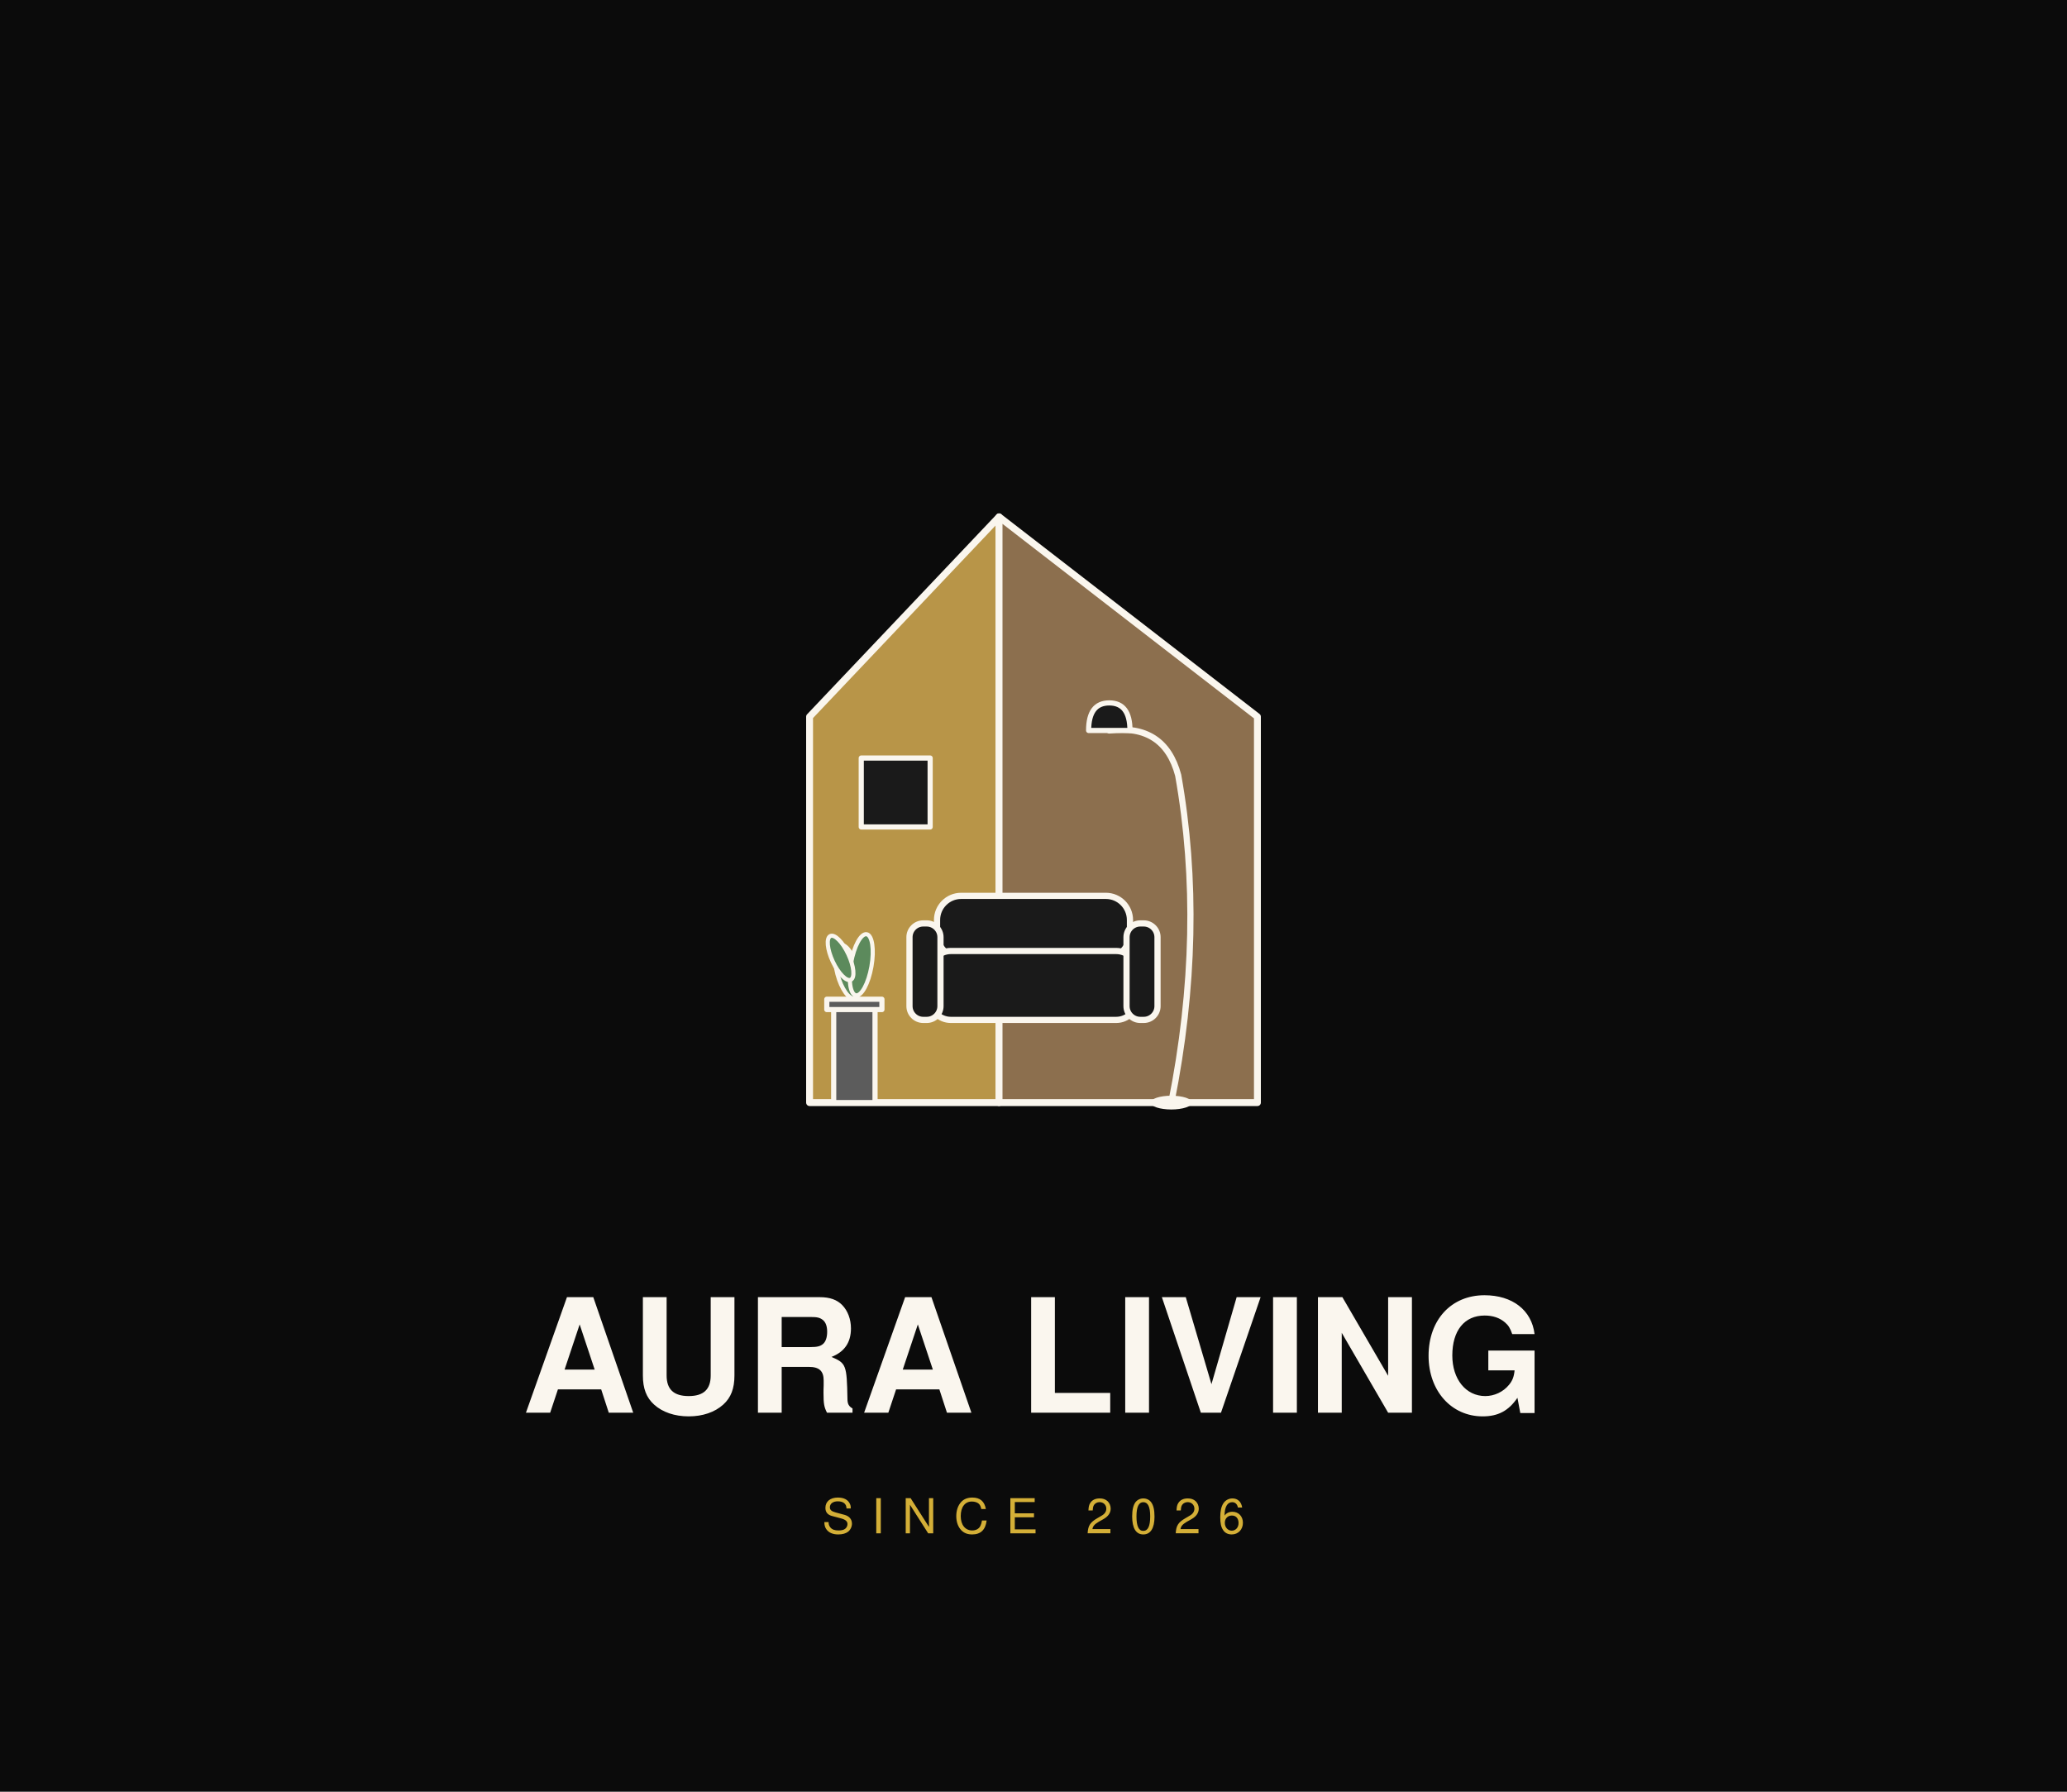
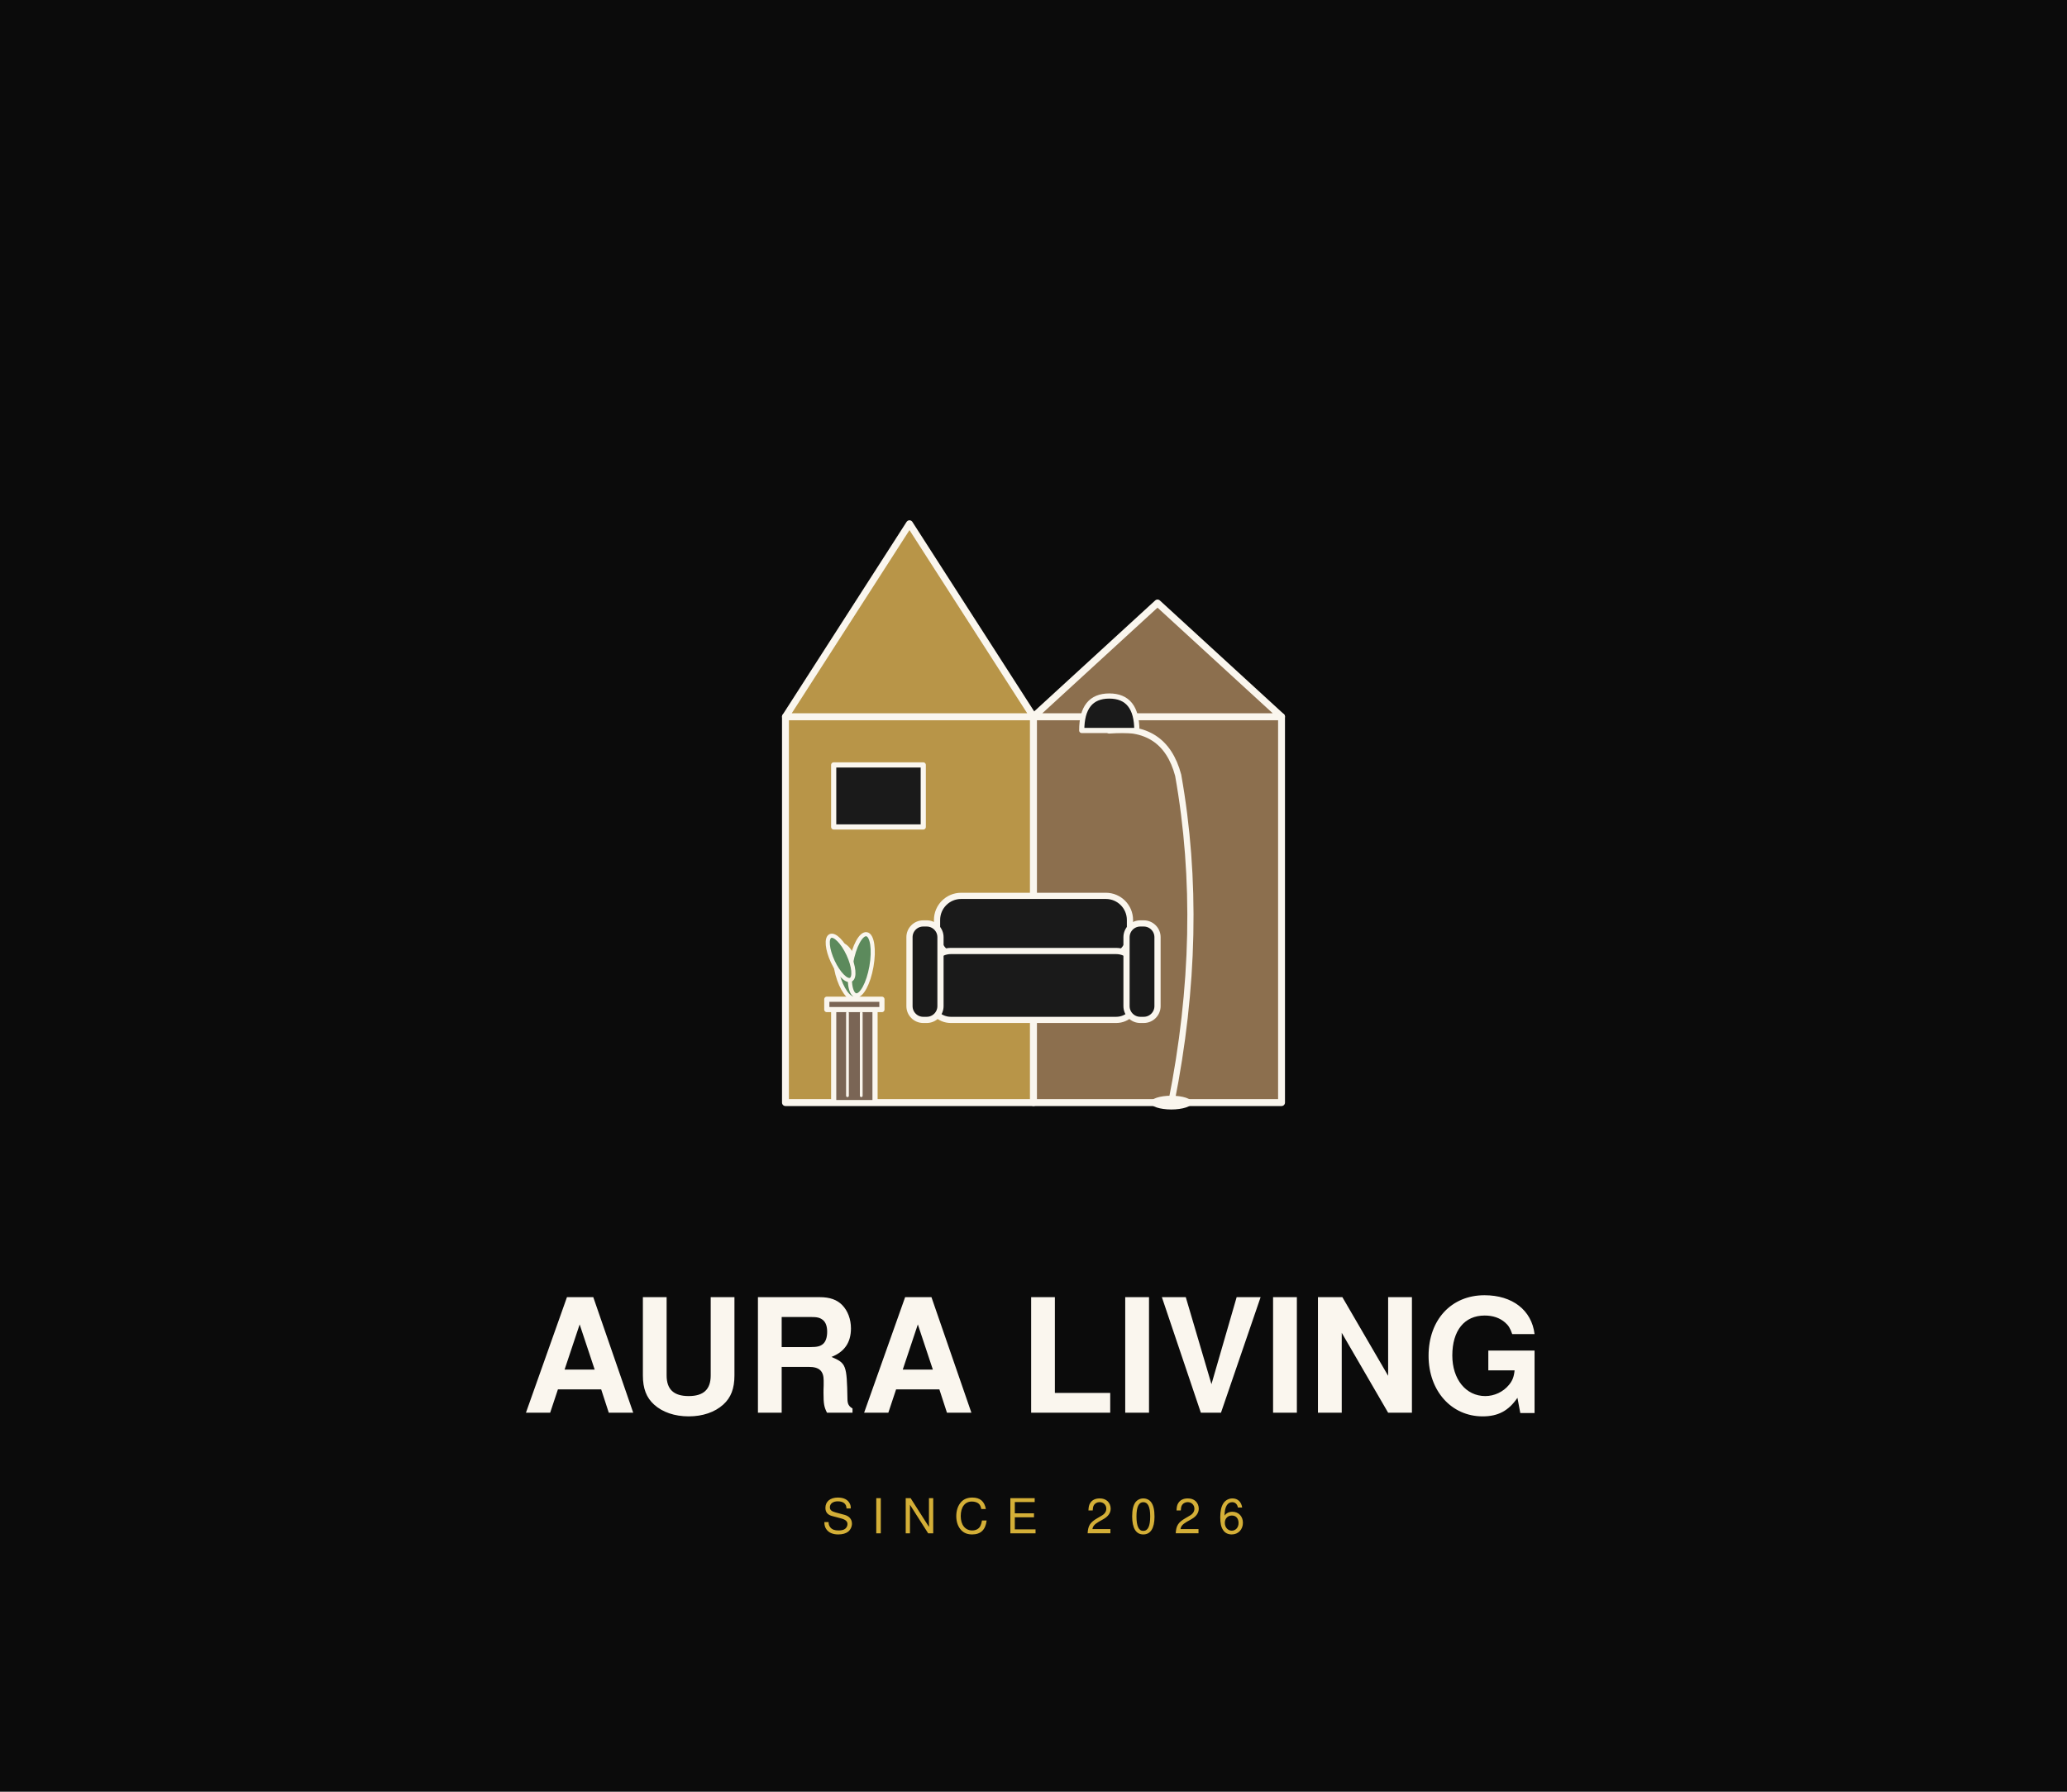
<svg xmlns="http://www.w3.org/2000/svg" viewBox="0 0 600 520" width="600" height="520">
  <rect width="600" height="520" fill="#0B0B0B" />
  <g transform="translate(300, 220)" stroke="#FAF6EE" stroke-linejoin="round" stroke-linecap="round">
-     <path d="M -65 100 L -65 -12 L -10 -70 L -10 100 Z" fill="#B89548" stroke="#FAF6EE" stroke-width="2" />
-     <path d="M -10 -70 L 65 -12 L 65 100 L -10 100 Z" fill="#8C6F4E" stroke="#FAF6EE" stroke-width="2" />
-     <line x1="-10" y1="-70" x2="-10" y2="100" stroke="#FAF6EE" stroke-width="1.5" />
-     <rect x="-50" y="0" width="20" height="20" fill="#1A1A1A" stroke="#FAF6EE" stroke-width="1.5" />
+     <rect x="-72" y="-12" width="72" height="112" fill="#B89548" stroke="#FAF6EE" stroke-width="2" />
+     <path d="M -72 -12 L -36 -68 L 0 -12 Z" fill="#B89548" stroke="#FAF6EE" stroke-width="2" />
+     <rect x="0" y="-12" width="72" height="112" fill="#8C6F4E" stroke="#FAF6EE" stroke-width="2" />
+     <path d="M 0 -12 L 36 -45 L 72 -12 Z" fill="#8C6F4E" stroke="#FAF6EE" stroke-width="2" />
+     <rect x="-58" y="2" width="26" height="18" fill="#1A1A1A" stroke="#FAF6EE" stroke-width="1.5" />
    <path d="M 40 100 Q 50 50 42 5 Q 38 -10 22 -8" fill="none" stroke="#FAF6EE" stroke-width="1.8" stroke-linecap="round" />
-     <path d="M 16 -8 Q 16 -16 22 -16 Q 28 -16 28 -8 Z" fill="#1A1A1A" stroke="#FAF6EE" stroke-width="1.5" />
+     <path d="M 14 -8 Q 14 -18 22 -18 Q 30 -18 30 -8 Z" fill="#1A1A1A" stroke="#FAF6EE" stroke-width="1.5" />
    <ellipse cx="40" cy="100" rx="6" ry="2" fill="#FAF6EE" stroke="none" />
    <rect x="-28" y="40" width="56" height="18" rx="7" fill="#1A1A1A" stroke="#FAF6EE" stroke-width="1.8" />
    <rect x="-30" y="56" width="60" height="20" rx="6" fill="#1A1A1A" stroke="#FAF6EE" stroke-width="1.8" />
    <rect x="-36" y="48" width="9" height="28" rx="4" fill="#1A1A1A" stroke="#FAF6EE" stroke-width="1.8" />
    <rect x="27" y="48" width="9" height="28" rx="4" fill="#1A1A1A" stroke="#FAF6EE" stroke-width="1.8" />
-     <rect x="-58" y="72" width="12" height="28" fill="#5C5C5C" stroke="#FAF6EE" stroke-width="1.5" />
-     <rect x="-60" y="70" width="16" height="3" fill="#5C5C5C" stroke="#FAF6EE" stroke-width="1.5" />
+     <rect x="-58" y="72" width="12" height="28" fill="#7A6555" stroke="#FAF6EE" stroke-width="1.5" />
+     <line x1="-54" y1="74" x2="-54" y2="98" stroke="#FAF6EE" stroke-width="0.8" />
+     <line x1="-50" y1="74" x2="-50" y2="98" stroke="#FAF6EE" stroke-width="0.8" />
+     <rect x="-60" y="70" width="16" height="3" fill="#7A6555" stroke="#FAF6EE" stroke-width="1.5" />
    <ellipse cx="-54" cy="62" rx="3" ry="8" fill="#5C8A5C" stroke="#FAF6EE" stroke-width="1.2" transform="rotate(-15 -54 62)" />
    <ellipse cx="-50" cy="60" rx="3" ry="9" fill="#5C8A5C" stroke="#FAF6EE" stroke-width="1.2" transform="rotate(10 -50 60)" />
    <ellipse cx="-56" cy="58" rx="2.5" ry="7" fill="#5C8A5C" stroke="#FAF6EE" stroke-width="1.2" transform="rotate(-25 -56 58)" />
  </g>
  <text x="300" y="410" font-family="Montserrat, Poppins, Helvetica, Arial, sans-serif" font-size="46" font-weight="700" fill="#FAF6EE" text-anchor="middle" letter-spacing="0">AURA LIVING</text>
  <text x="300" y="445" font-family="Montserrat, Poppins, Helvetica, Arial, sans-serif" font-size="14" font-weight="400" fill="#D4AF37" text-anchor="middle" letter-spacing="5">SINCE 2026</text>
</svg>
